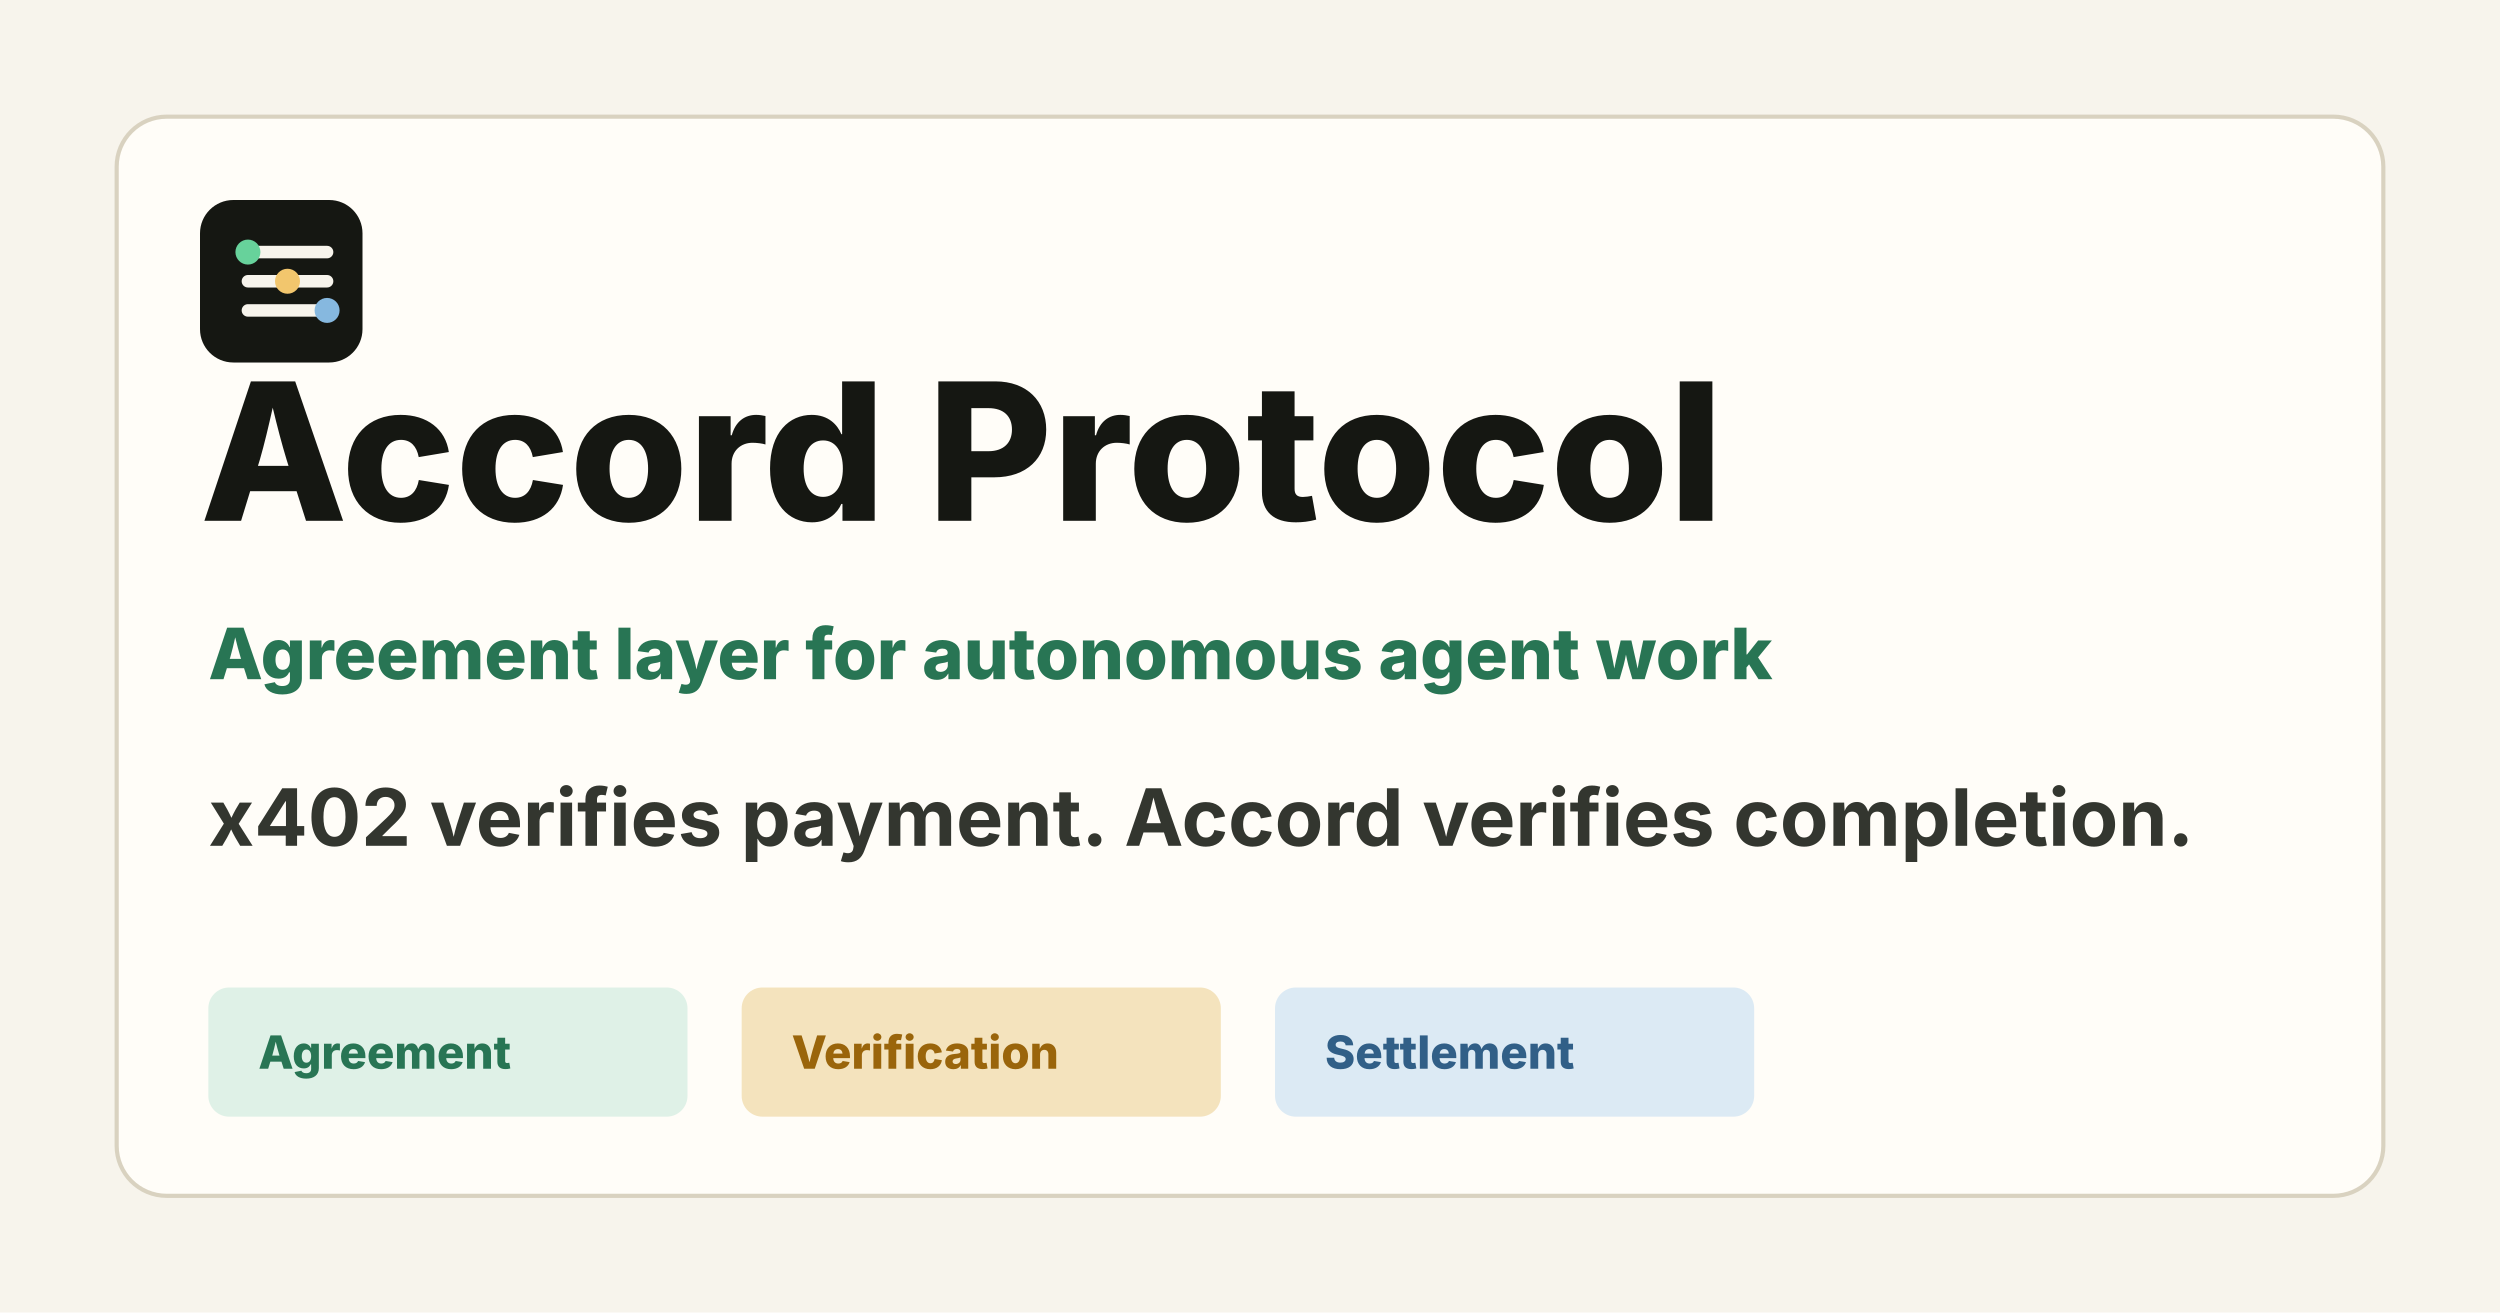
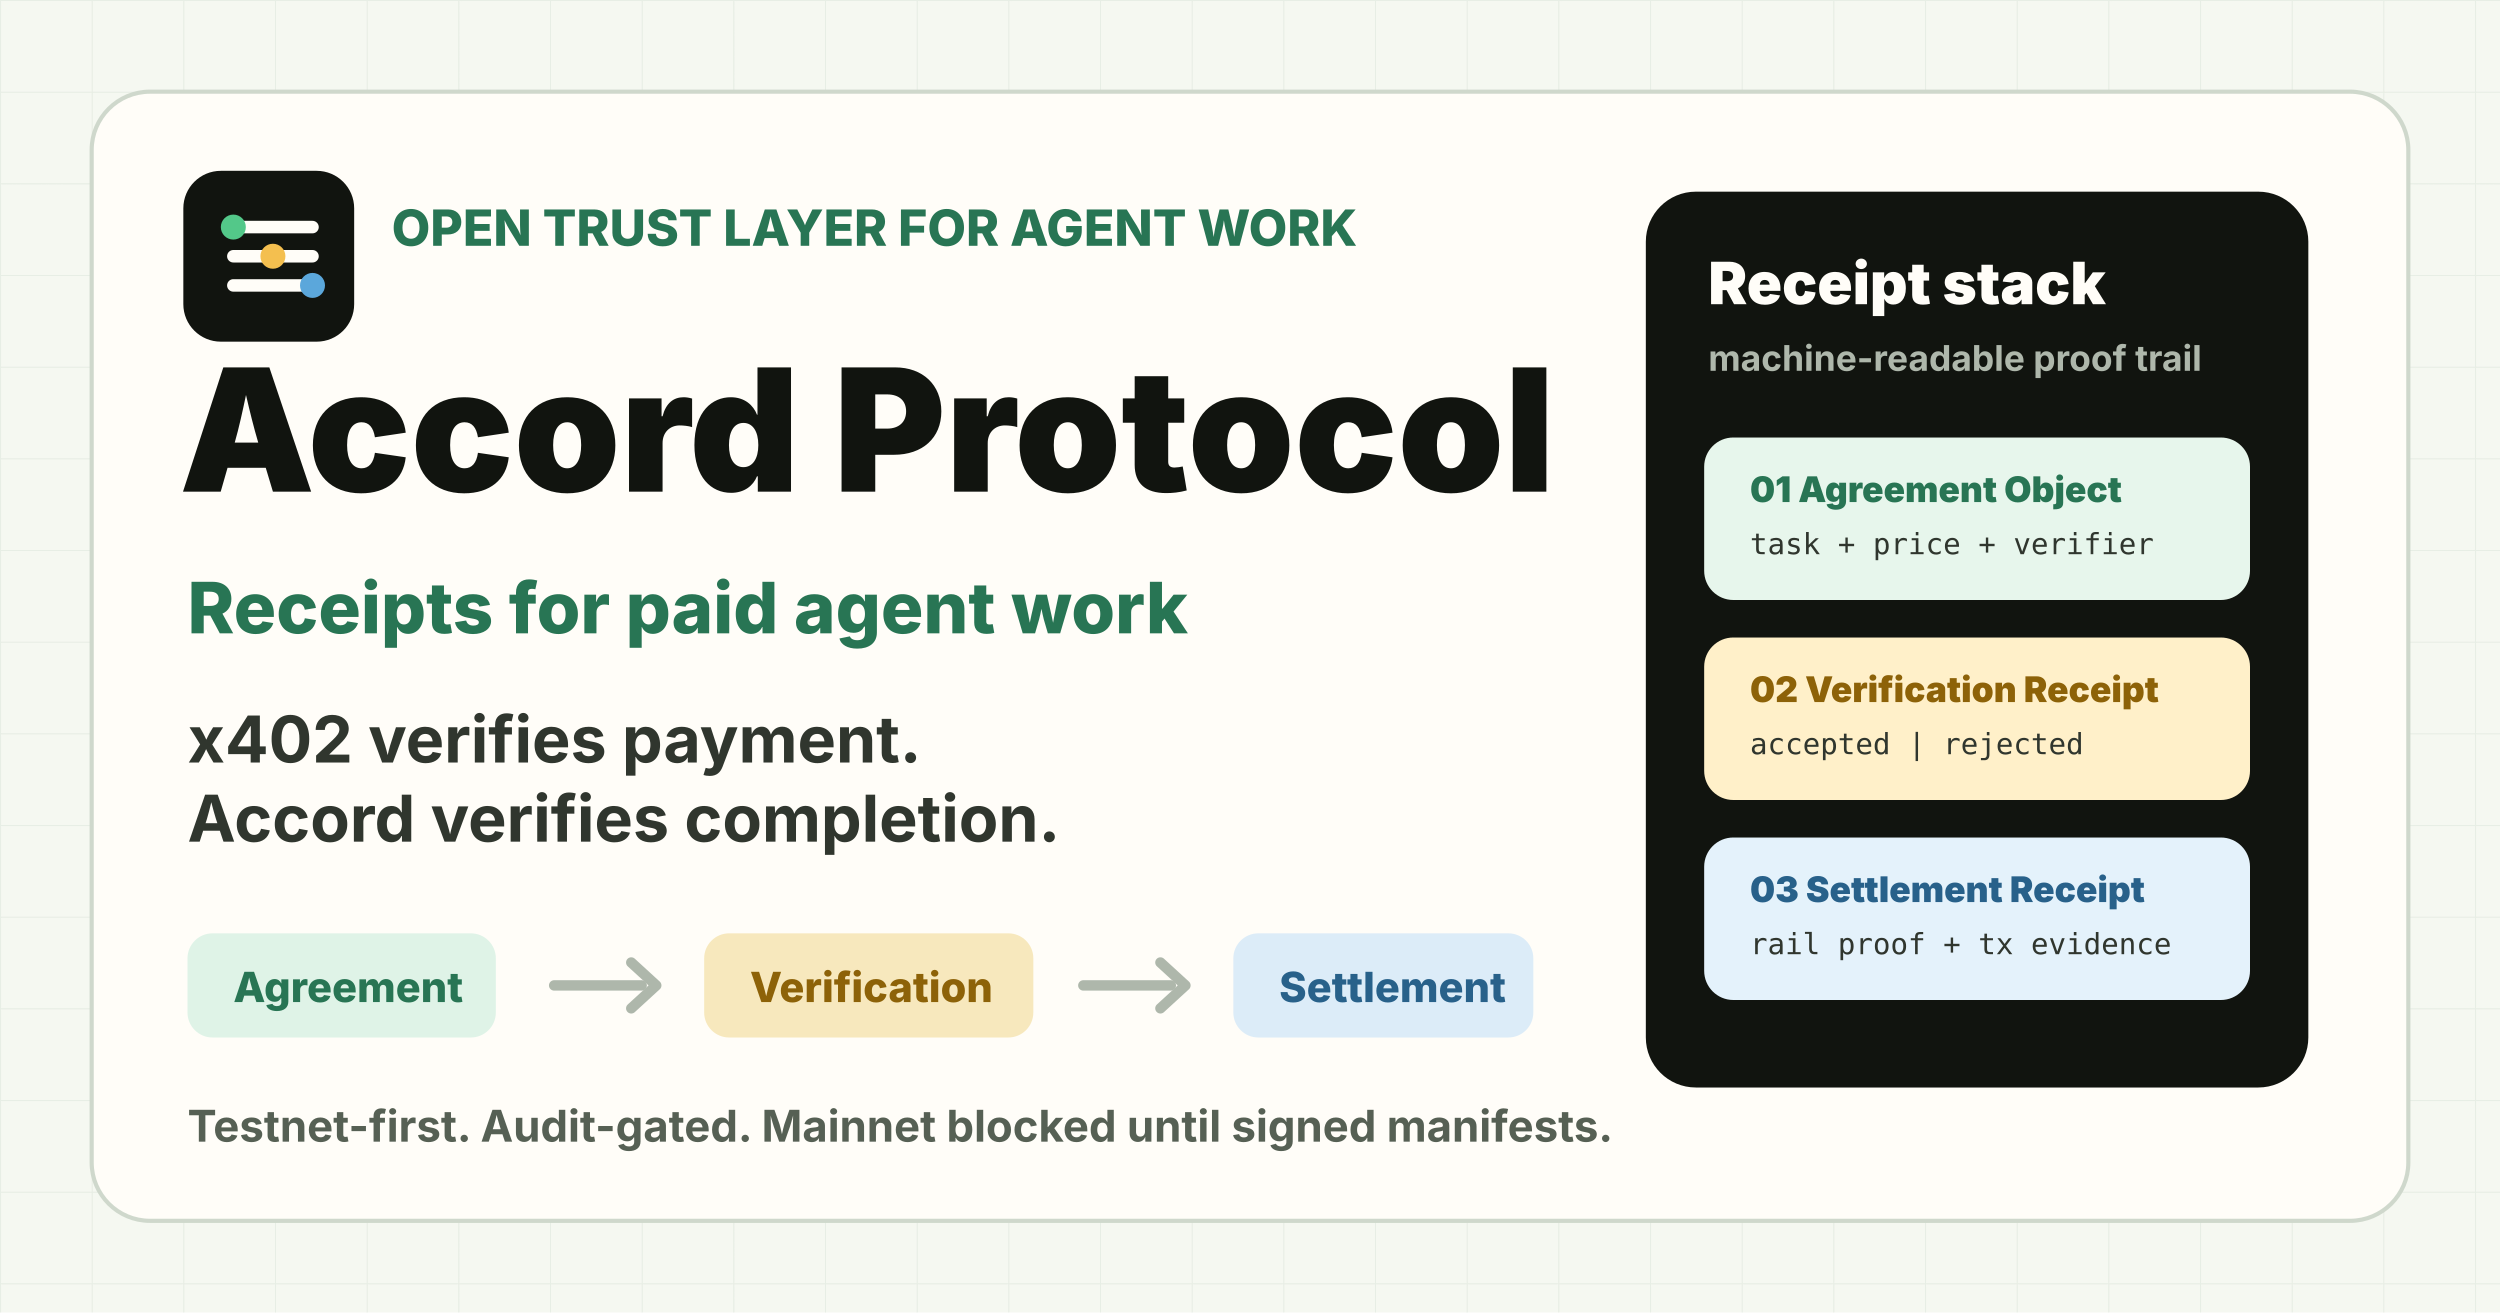
<svg xmlns="http://www.w3.org/2000/svg" width="1200" height="630" viewBox="0 0 1200 630" role="img" aria-labelledby="title desc">
-   <rect width="1200" height="630" fill="#F7F4EC" />
-   <rect x="56" y="56" width="1088" height="518" rx="24" fill="#FFFDF8" stroke="#D9D2C0" stroke-width="2" />
-   <g transform="translate(96 96)">
-     <rect width="78" height="78" rx="16" fill="#151712" />
-     <path d="M23 25h38M23 39h38M23 53h38" stroke="#F7F4EC" stroke-width="6" stroke-linecap="round" />
-     <circle cx="23" cy="25" r="6" fill="#67D29B" />
-     <circle cx="42" cy="39" r="6" fill="#F2C66D" />
-     <circle cx="61" cy="53" r="6" fill="#86B8DF" />
+   <defs>
+     <pattern id="grid" width="44" height="44" patternUnits="userSpaceOnUse">
+       <path d="M44 0H0v44" fill="none" stroke="#DDE5DA" stroke-width="1" />
+     </pattern>
+   </defs>
+   <rect width="1200" height="630" fill="#F5F8F1" />
+   <rect width="1200" height="630" fill="url(#grid)" opacity="0.55" />
+   <rect x="44" y="44" width="1112" height="542" rx="28" fill="#FFFDF8" stroke="#CFD8CC" stroke-width="2" />
+   <g transform="translate(88 82)">
+     <rect width="82" height="82" rx="18" fill="#11140F" />
+     <path d="M24 27h38M24 41h38M24 55h38" stroke="#FFFDF8" stroke-width="6" stroke-linecap="round" />
+     <circle cx="24" cy="27" r="6" fill="#53C889" />
+     <circle cx="43" cy="41" r="6" fill="#F4BF4F" />
+     <circle cx="62" cy="55" r="6" fill="#5BA7DB" />
  </g>
-   <text x="96" y="250" fill="#151712" font-family="Inter, Arial, sans-serif" font-size="92" font-weight="800">Accord Protocol</text>
-   <text x="100" y="326" fill="#287554" font-family="Inter, Arial, sans-serif" font-size="34" font-weight="800">Agreement layer for autonomous agent work</text>
-   <text x="100" y="406" fill="#33362F" font-family="Inter, Arial, sans-serif" font-size="38" font-weight="700">x402 verifies payment. Accord verifies completion.</text>
-   <g transform="translate(100 474)">
-     <rect width="230" height="62" rx="10" fill="#DFF1E7" />
-     <text x="24" y="39" fill="#287554" font-family="Inter, Arial, sans-serif" font-size="22" font-weight="800">Agreement</text>
-     <rect x="256" width="230" height="62" rx="10" fill="#F4E3BD" />
-     <text x="280" y="39" fill="#9A650B" font-family="Inter, Arial, sans-serif" font-size="22" font-weight="800">Verification</text>
-     <rect x="512" width="230" height="62" rx="10" fill="#DCEAF4" />
-     <text x="536" y="39" fill="#315F87" font-family="Inter, Arial, sans-serif" font-size="22" font-weight="800">Settlement</text>
+   <text x="188" y="118" fill="#287554" font-family="Inter, Arial, sans-serif" font-size="24" font-weight="800">OPEN TRUST LAYER FOR AGENT WORK</text>
+   <text x="86" y="236" fill="#11140F" font-family="Inter, Arial, sans-serif" font-size="82" font-weight="900">Accord Protocol</text>
+   <text x="90" y="304" fill="#287554" font-family="Inter, Arial, sans-serif" font-size="34" font-weight="800">Receipts for paid agent work</text>
+   <text x="90" y="366" fill="#30362E" font-family="Inter, Arial, sans-serif" font-size="31" font-weight="700">x402 verifies payment.</text>
+   <text x="90" y="404" fill="#30362E" font-family="Inter, Arial, sans-serif" font-size="31" font-weight="700">Accord verifies completion.</text>
+   <g transform="translate(90 448)">
+     <rect width="148" height="50" rx="12" fill="#DFF3E7" />
+     <text x="22" y="33" fill="#287554" font-family="Inter, Arial, sans-serif" font-size="20" font-weight="800">Agreement</text>
+     <path d="M176 25h42" stroke="#AEB7AB" stroke-width="5" stroke-linecap="round" />
+     <path d="M213 14l12 11-12 11" fill="none" stroke="#AEB7AB" stroke-width="5" stroke-linecap="round" stroke-linejoin="round" />
+     <rect x="248" width="158" height="50" rx="12" fill="#F7E8BD" />
+     <text x="270" y="33" fill="#8D6208" font-family="Inter, Arial, sans-serif" font-size="20" font-weight="800">Verification</text>
+     <path d="M430 25h42" stroke="#AEB7AB" stroke-width="5" stroke-linecap="round" />
+     <path d="M467 14l12 11-12 11" fill="none" stroke="#AEB7AB" stroke-width="5" stroke-linecap="round" stroke-linejoin="round" />
+     <rect x="502" width="144" height="50" rx="12" fill="#DCECF8" />
+     <text x="524" y="33" fill="#28618A" font-family="Inter, Arial, sans-serif" font-size="20" font-weight="800">Settlement</text>
+   </g>
+   <text x="90" y="548" fill="#566054" font-family="Inter, Arial, sans-serif" font-size="21" font-weight="700">Testnet-first. Audit-gated. Mainnet blocked until signed manifests.</text>
+   <g transform="translate(790 92)">
+     <rect width="318" height="430" rx="24" fill="#11140F" />
+     <text x="30" y="54" fill="#FFFDF8" font-family="Inter, Arial, sans-serif" font-size="28" font-weight="900">Receipt stack</text>
+     <text x="30" y="86" fill="#AEB7AB" font-family="Inter, Arial, sans-serif" font-size="17" font-weight="700">machine-readable proof trail</text>
+     <g transform="translate(28 118)">
+       <rect width="262" height="78" rx="14" fill="#E7F6EC" />
+       <text x="22" y="31" fill="#287554" font-family="Inter, Arial, sans-serif" font-size="17" font-weight="900">01 Agreement Object</text>
+       <text x="22" y="56" fill="#30362E" font-family="Menlo, Consolas, monospace" font-size="14">task + price + verifier</text>
+     </g>
+     <g transform="translate(28 214)">
+       <rect width="262" height="78" rx="14" fill="#FFF0C9" />
+       <text x="22" y="31" fill="#8D6208" font-family="Inter, Arial, sans-serif" font-size="17" font-weight="900">02 Verification Receipt</text>
+       <text x="22" y="56" fill="#30362E" font-family="Menlo, Consolas, monospace" font-size="14">accepted | rejected</text>
+     </g>
+     <g transform="translate(28 310)">
+       <rect width="262" height="78" rx="14" fill="#E4F2FB" />
+       <text x="22" y="31" fill="#28618A" font-family="Inter, Arial, sans-serif" font-size="17" font-weight="900">03 Settlement Receipt</text>
+       <text x="22" y="56" fill="#30362E" font-family="Menlo, Consolas, monospace" font-size="14">rail proof + tx evidence</text>
+     </g>
  </g>
</svg>
